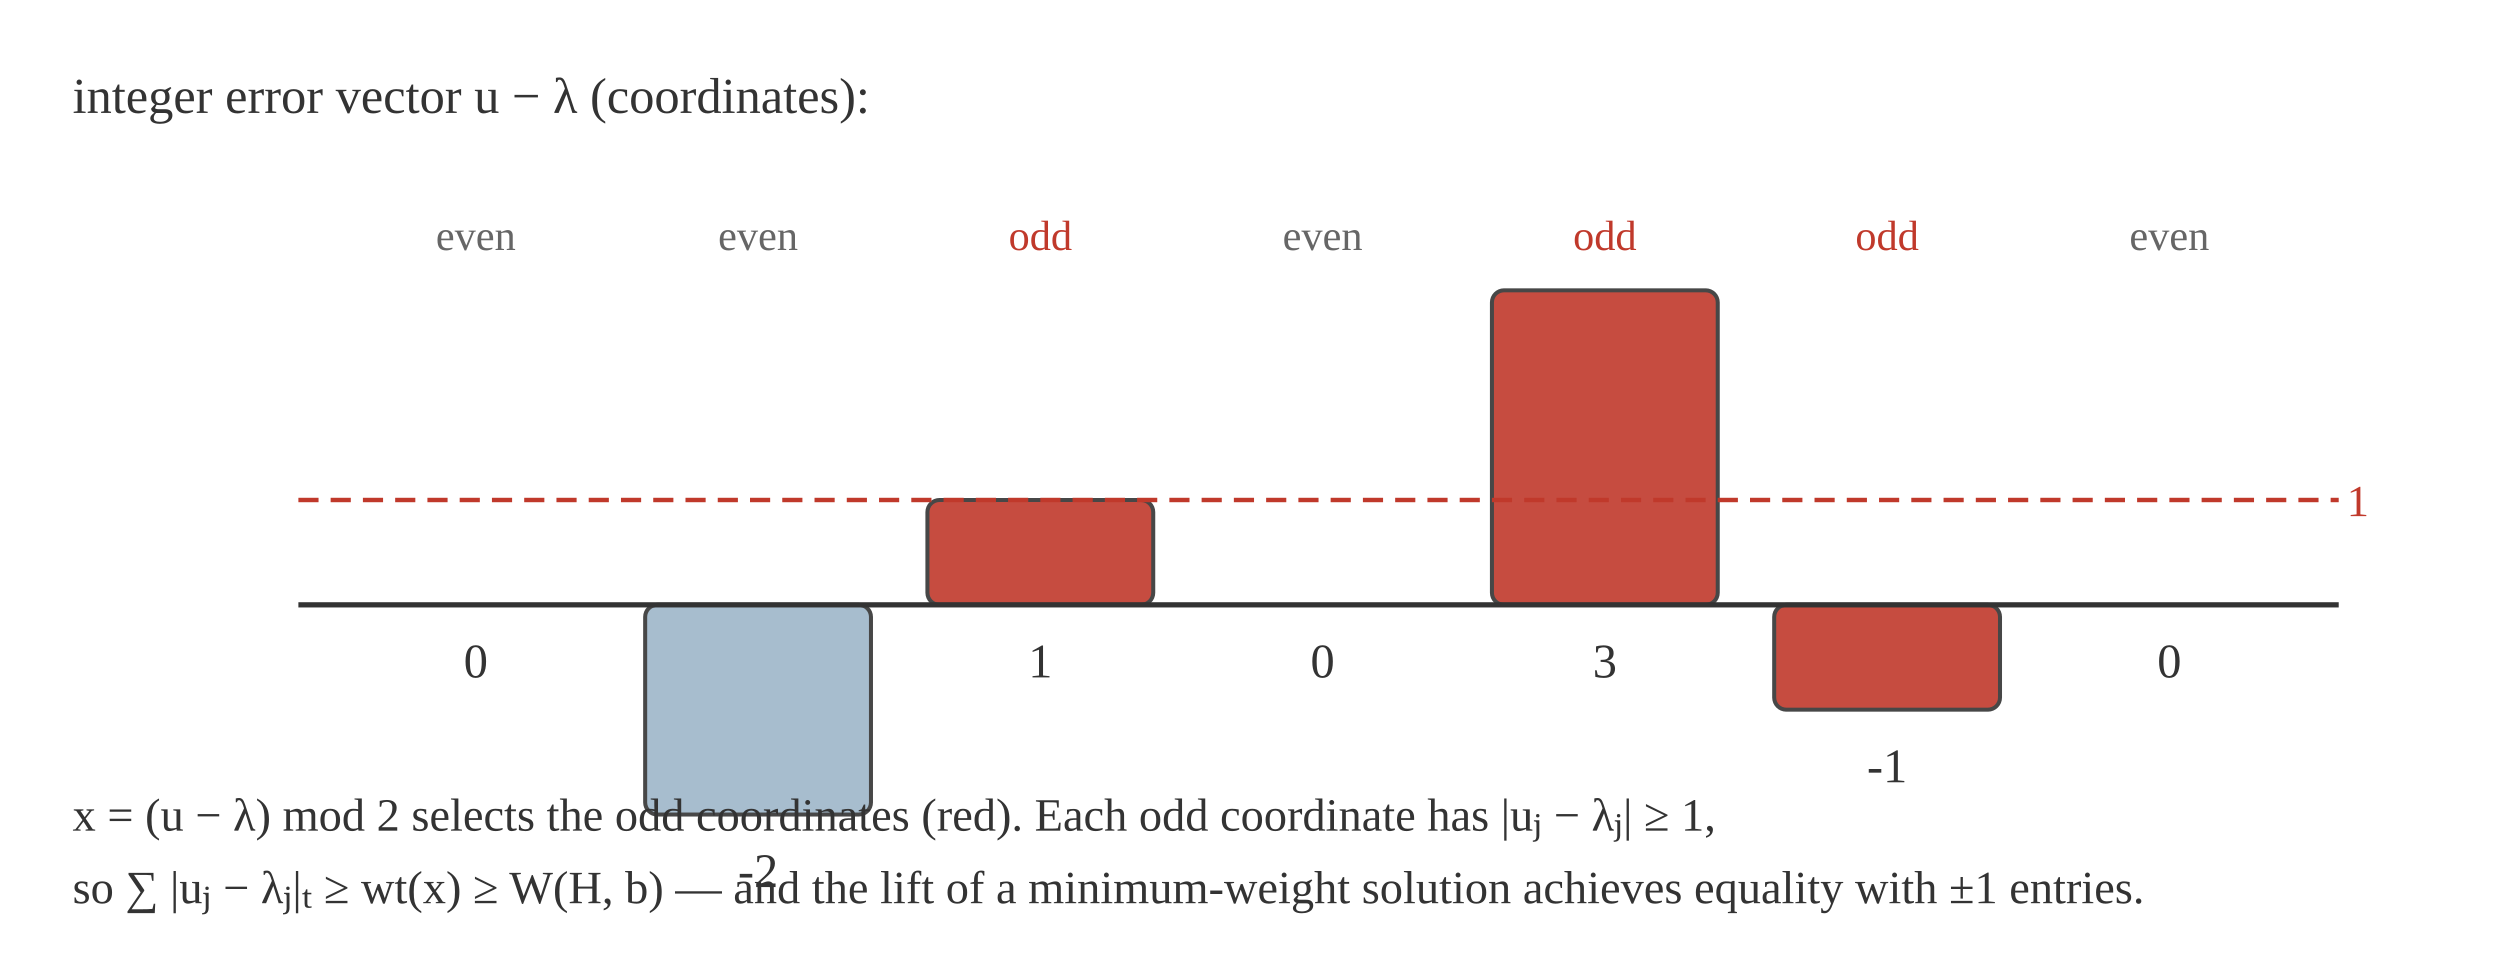
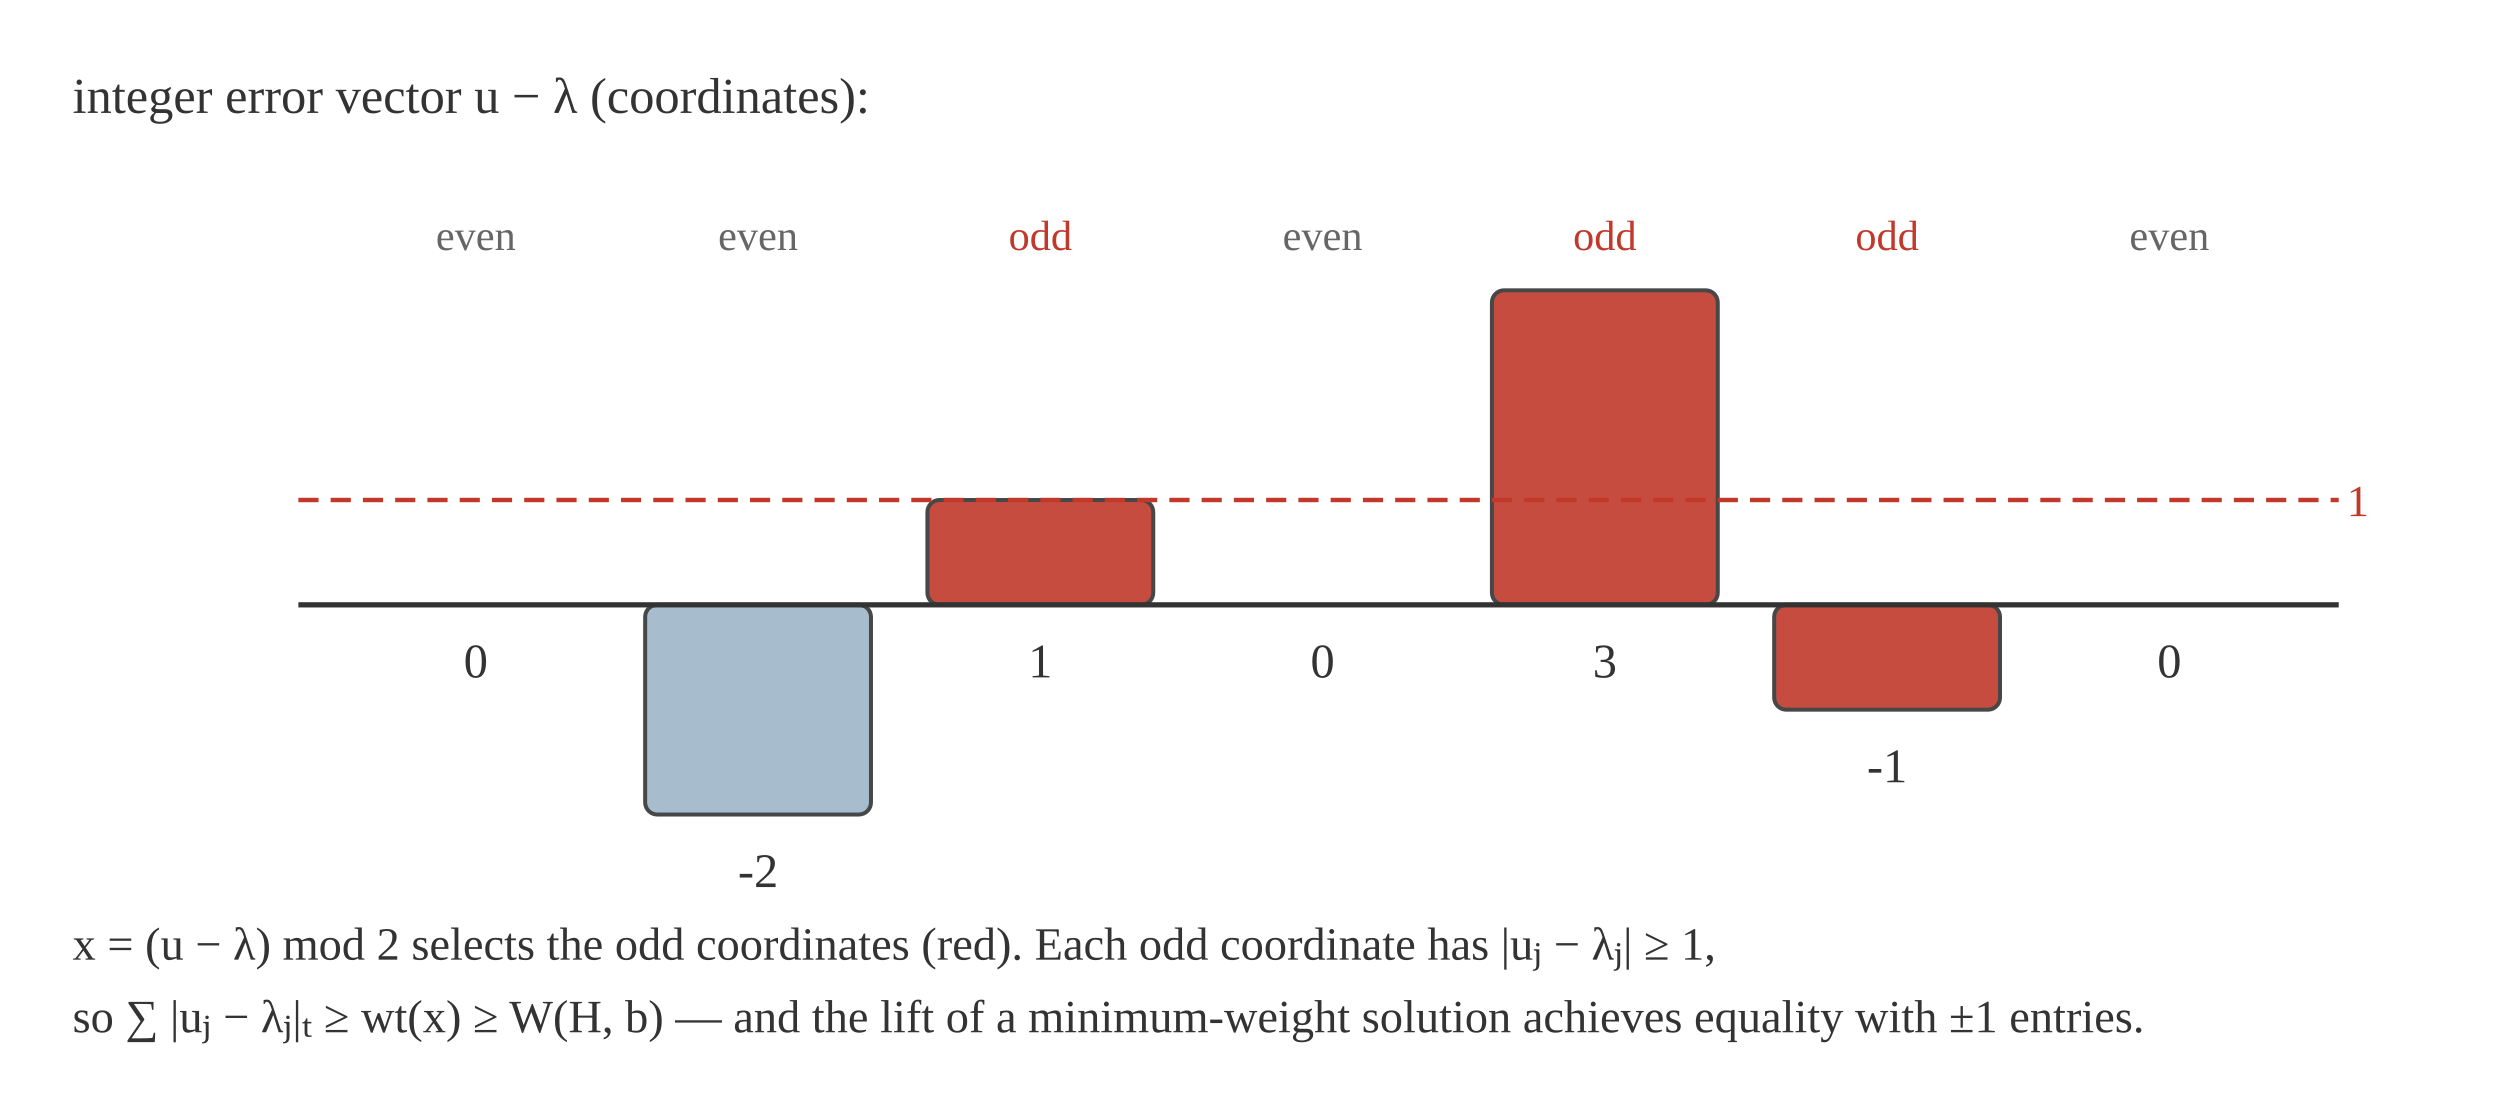
- <svg class="setupfig" viewBox="0 0 620 240" width="100%" role="img" aria-label="Proof geometry of Lemma 7">
+ <svg class="setupfig" viewBox="0 0 620 272" width="100%" role="img" aria-label="Proof geometry of Lemma 7">
  <text x="18" y="28" font-size="12.5" text-anchor="start" fill="#333">integer error vector u − λ (coordinates):</text>
  <text x="118" y="168" font-size="12" text-anchor="middle" fill="#333">0</text>
  <text x="118" y="62" font-size="10.5" text-anchor="middle" fill="#666">even</text>
  <rect x="160" y="150" width="56" height="52" rx="3" fill="#9db6c9" stroke="#333" stroke-width="1.0" opacity="0.9" />
  <text x="188" y="220" font-size="12" text-anchor="middle" fill="#333">-2</text>
  <text x="188" y="62" font-size="10.5" text-anchor="middle" fill="#666">even</text>
  <rect x="230" y="124" width="56" height="26" rx="3" fill="#c0392b" stroke="#333" stroke-width="1.0" opacity="0.9" />
  <text x="258" y="168" font-size="12" text-anchor="middle" fill="#333">1</text>
  <text x="258" y="62" font-size="10.5" text-anchor="middle" fill="#c0392b">odd</text>
  <text x="328" y="168" font-size="12" text-anchor="middle" fill="#333">0</text>
  <text x="328" y="62" font-size="10.5" text-anchor="middle" fill="#666">even</text>
  <rect x="370" y="72" width="56" height="78" rx="3" fill="#c0392b" stroke="#333" stroke-width="1.0" opacity="0.9" />
  <text x="398" y="168" font-size="12" text-anchor="middle" fill="#333">3</text>
  <text x="398" y="62" font-size="10.5" text-anchor="middle" fill="#c0392b">odd</text>
  <rect x="440" y="150" width="56" height="26" rx="3" fill="#c0392b" stroke="#333" stroke-width="1.0" opacity="0.9" />
  <text x="468" y="194" font-size="12" text-anchor="middle" fill="#333">-1</text>
  <text x="468" y="62" font-size="10.5" text-anchor="middle" fill="#c0392b">odd</text>
  <text x="538" y="168" font-size="12" text-anchor="middle" fill="#333">0</text>
  <text x="538" y="62" font-size="10.5" text-anchor="middle" fill="#666">even</text>
  <line x1="74" y1="150" x2="580" y2="150" stroke="#333" stroke-width="1.3" />
  <line x1="74" y1="124" x2="580" y2="124" stroke="#c0392b" stroke-width="1.1" stroke-dasharray="5 3" />
  <text x="582" y="128" font-size="11" text-anchor="start" fill="#c0392b">1</text>
-   <text x="18" y="206" font-size="11.5" text-anchor="start" fill="#333">x = (u − λ) mod 2 selects the odd coordinates (red). Each odd coordinate has |uⱼ − λⱼ| ≥ 1,</text>
-   <text x="18" y="224" font-size="11.5" text-anchor="start" fill="#333">so ∑ |uⱼ − λⱼ|ₜ ≥ wt(x) ≥ W(H, b) — and the lift of a minimum-weight solution achieves equality with ±1 entries.</text>
+   <text x="18" y="238" font-size="11.5" text-anchor="start" fill="#333">x = (u − λ) mod 2 selects the odd coordinates (red). Each odd coordinate has |uⱼ − λⱼ| ≥ 1,</text>
+   <text x="18" y="256" font-size="11.5" text-anchor="start" fill="#333">so ∑ |uⱼ − λⱼ|ₜ ≥ wt(x) ≥ W(H, b) — and the lift of a minimum-weight solution achieves equality with ±1 entries.</text>
</svg>
